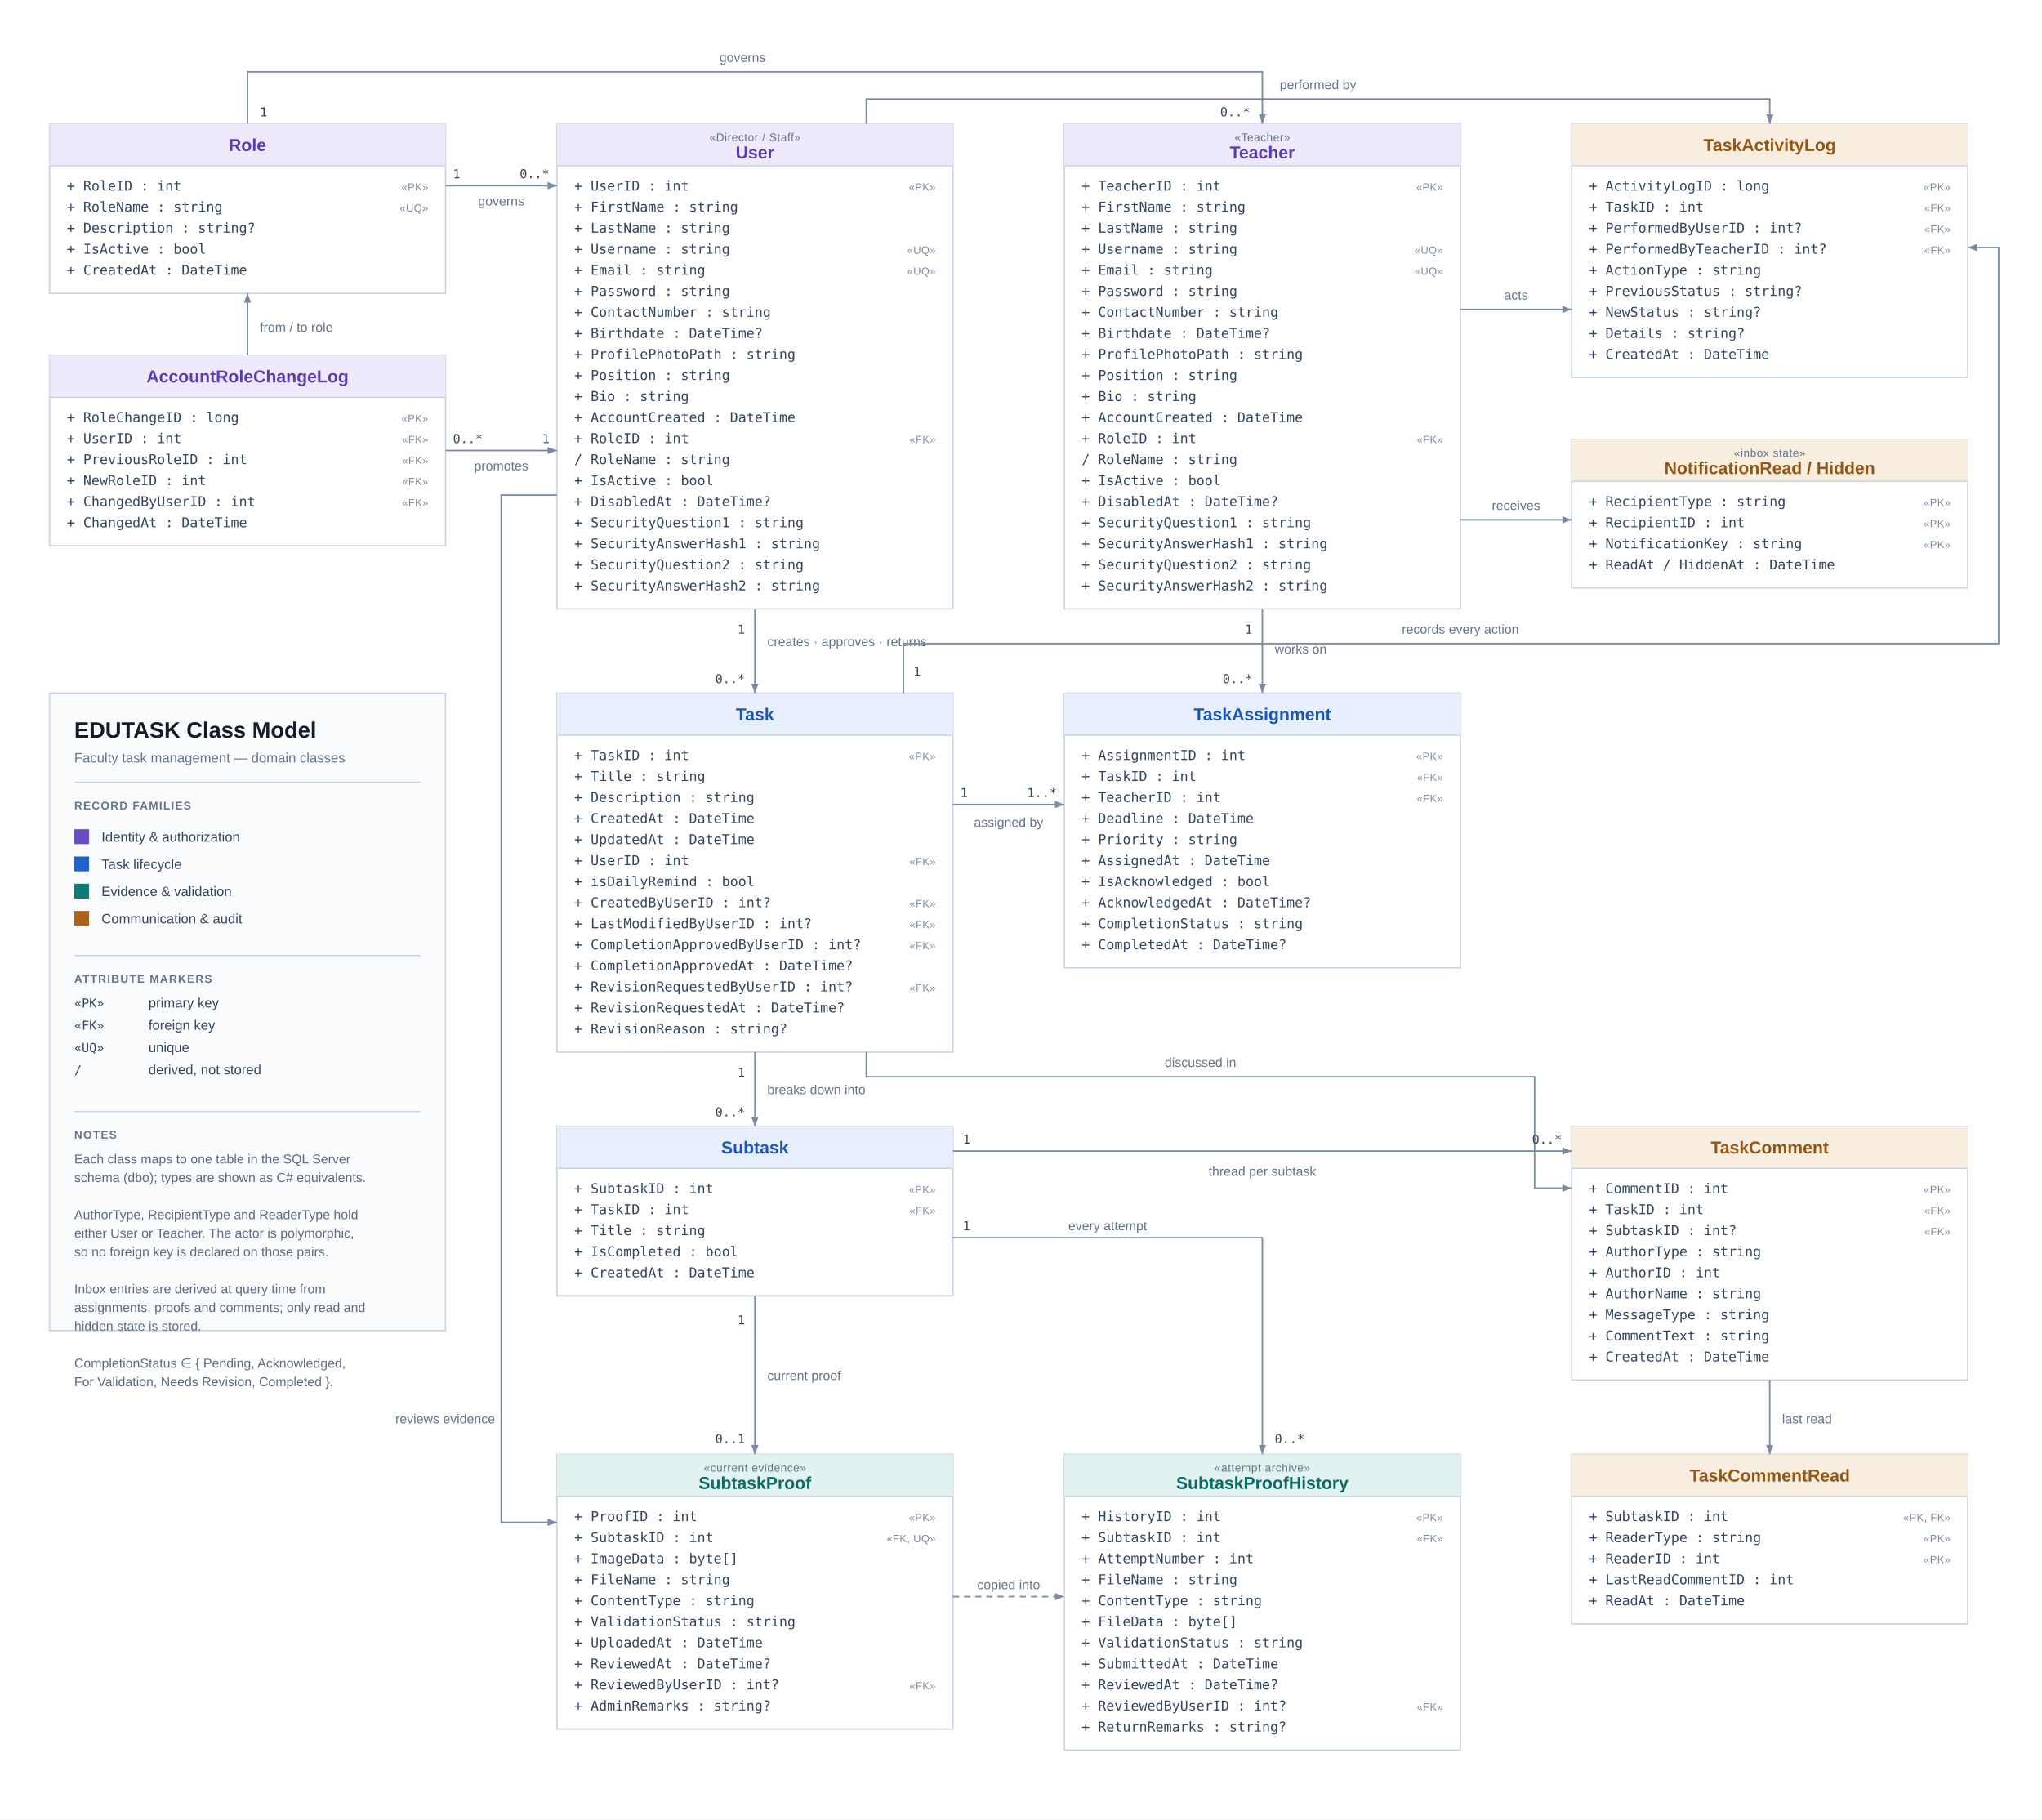
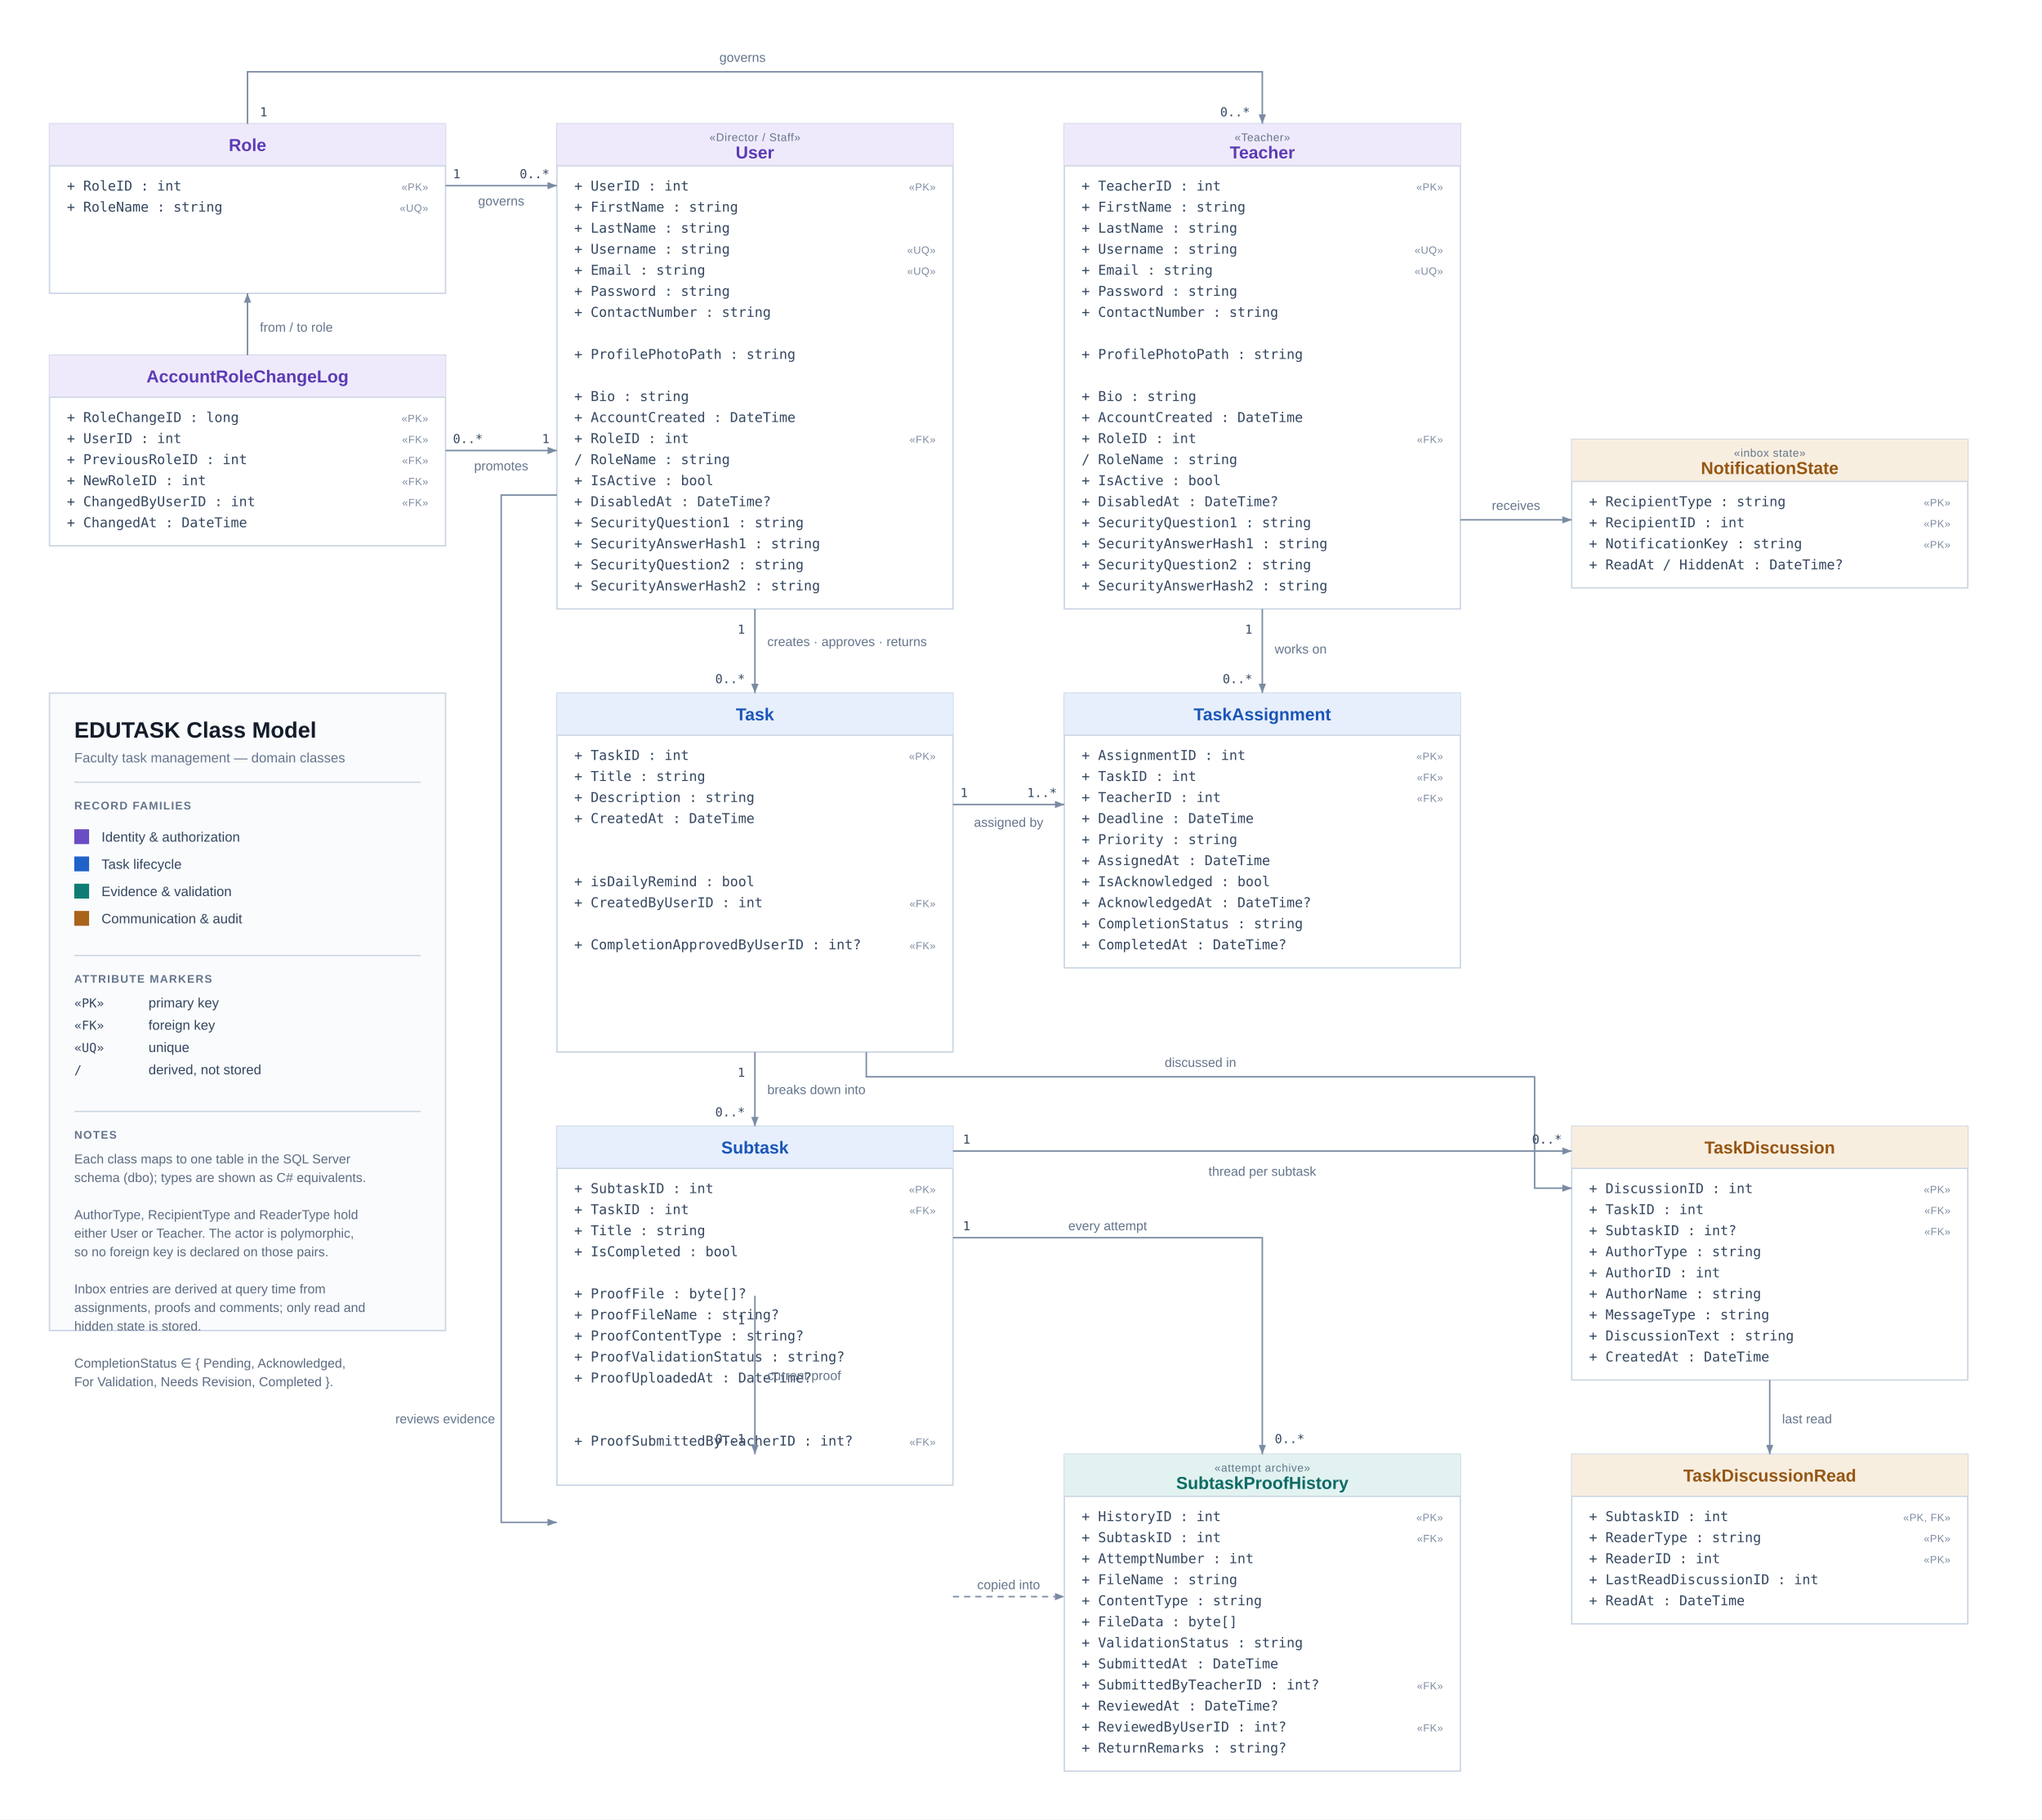
<svg xmlns="http://www.w3.org/2000/svg" viewBox="0 0 1650 1470" width="1650" height="1470" role="img">
  <style>
  text{font-family:"IBM Plex Sans","Segoe UI",Arial,sans-serif}
  .ubox{fill:#ffffff;stroke:#c9d4e2;stroke-width:1.1}
  .upanel{fill:#fafbfd;stroke:#c9d4e2;stroke-width:1.1}
  .urule{stroke:#c9d4e2;stroke-width:1}
  .uhd.a{fill:#efeafb}.uhd.b{fill:#e7effc}.uhd.c{fill:#e2f2f0}.uhd.d{fill:#f8eee0}.uhd.s{fill:#eef1f6}
  .unm{font-size:14px;font-weight:600}
  .unm.a{fill:#5B3BB4}.unm.b{fill:#1a55b8}.unm.c{fill:#0b6b64}.unm.d{fill:#955614}.unm.s{fill:#3c485e}
  .ust{font-size:9px;fill:#64748b;letter-spacing:.04em}
  .uat{font-family:"IBM Plex Mono",Consolas,monospace;font-size:11px;fill:#33465f}
  .uat.op{fill:#1f3348}
  .umk{font-size:8.5px;fill:#7c8aa0;letter-spacing:.03em}
  .uln{stroke:#7a8ba3;stroke-width:1.2;fill:none}
  .uln.dash{stroke-dasharray:5 4}
  .uarrowhead{fill:#7a8ba3}
  .ulbl{font-size:10.5px;fill:#64748b}
  .umult{font-family:"IBM Plex Mono",Consolas,monospace;font-size:10px;fill:#33465f}
  .ltitle{font-size:18px;font-weight:600;fill:#131c2a}
  .lsub{font-size:11px;fill:#64748b}
  .lcap{font-size:9px;font-weight:600;fill:#64748b;letter-spacing:.09em}
  .lrow{font-size:11px;fill:#33465f}
  .lkey{font-family:"IBM Plex Mono",Consolas,monospace;font-size:10px;fill:#33465f}
  .lnote{font-size:10.5px;fill:#5b6b81}
  .lsw.a{fill:#6B4CC4}.lsw.b{fill:#1F62C9}.lsw.c{fill:#0E7C74}.lsw.d{fill:#A9631B}
</style>
  <defs>
    <marker id="uarrow" viewBox="0 0 10 10" refX="9" refY="5" markerWidth="7" markerHeight="7" orient="auto-start-reverse">
      <path class="uarrowhead" d="M0,1.5 L9,5 L0,8.5 z" />
    </marker>
  </defs>
  <rect x="0" y="0" width="1650" height="1470" fill="#ffffff" />
  <g>
    <rect class="ubox" x="40" y="100" width="320" height="137" />
    <rect class="uhd a" x="40" y="100" width="320" height="34" />
    <text class="unm a" x="200" y="122" text-anchor="middle">Role</text>
    <line class="urule" x1="40" y1="134" x2="360" y2="134" />
    <text class="uat" x="54" y="154">+ RoleID : int</text>
    <text class="umk" x="346" y="154" text-anchor="end">«PK»</text>
    <text class="uat" x="54" y="171">+ RoleName : string</text>
    <text class="umk" x="346" y="171" text-anchor="end">«UQ»</text>
-     <text class="uat" x="54" y="188">+ Description : string?</text>
-     <text class="uat" x="54" y="205">+ IsActive : bool</text>
-     <text class="uat" x="54" y="222">+ CreatedAt : DateTime</text>
  </g>
  <g>
    <rect class="ubox" x="40" y="287" width="320" height="154" />
    <rect class="uhd a" x="40" y="287" width="320" height="34" />
    <text class="unm a" x="200" y="309" text-anchor="middle">AccountRoleChangeLog</text>
    <line class="urule" x1="40" y1="321" x2="360" y2="321" />
    <text class="uat" x="54" y="341">+ RoleChangeID : long</text>
    <text class="umk" x="346" y="341" text-anchor="end">«PK»</text>
    <text class="uat" x="54" y="358">+ UserID : int</text>
    <text class="umk" x="346" y="358" text-anchor="end">«FK»</text>
    <text class="uat" x="54" y="375">+ PreviousRoleID : int</text>
    <text class="umk" x="346" y="375" text-anchor="end">«FK»</text>
    <text class="uat" x="54" y="392">+ NewRoleID : int</text>
    <text class="umk" x="346" y="392" text-anchor="end">«FK»</text>
    <text class="uat" x="54" y="409">+ ChangedByUserID : int</text>
    <text class="umk" x="346" y="409" text-anchor="end">«FK»</text>
    <text class="uat" x="54" y="426">+ ChangedAt : DateTime</text>
  </g>
  <g>
    <rect class="ubox" x="450" y="100" width="320" height="392" />
    <rect class="uhd a" x="450" y="100" width="320" height="34" />
    <text class="ust" x="610" y="114" text-anchor="middle">«Director / Staff»</text>
    <text class="unm a" x="610" y="128" text-anchor="middle">User</text>
    <line class="urule" x1="450" y1="134" x2="770" y2="134" />
    <text class="uat" x="464" y="154">+ UserID : int</text>
    <text class="umk" x="756" y="154" text-anchor="end">«PK»</text>
    <text class="uat" x="464" y="171">+ FirstName : string</text>
    <text class="uat" x="464" y="188">+ LastName : string</text>
    <text class="uat" x="464" y="205">+ Username : string</text>
    <text class="umk" x="756" y="205" text-anchor="end">«UQ»</text>
    <text class="uat" x="464" y="222">+ Email : string</text>
    <text class="umk" x="756" y="222" text-anchor="end">«UQ»</text>
    <text class="uat" x="464" y="239">+ Password : string</text>
    <text class="uat" x="464" y="256">+ ContactNumber : string</text>
-     <text class="uat" x="464" y="273">+ Birthdate : DateTime?</text>
    <text class="uat" x="464" y="290">+ ProfilePhotoPath : string</text>
-     <text class="uat" x="464" y="307">+ Position : string</text>
    <text class="uat" x="464" y="324">+ Bio : string</text>
    <text class="uat" x="464" y="341">+ AccountCreated : DateTime</text>
    <text class="uat" x="464" y="358">+ RoleID : int</text>
    <text class="umk" x="756" y="358" text-anchor="end">«FK»</text>
    <text class="uat" x="464" y="375">/ RoleName : string</text>
    <text class="uat" x="464" y="392">+ IsActive : bool</text>
    <text class="uat" x="464" y="409">+ DisabledAt : DateTime?</text>
    <text class="uat" x="464" y="426">+ SecurityQuestion1 : string</text>
    <text class="uat" x="464" y="443">+ SecurityAnswerHash1 : string</text>
    <text class="uat" x="464" y="460">+ SecurityQuestion2 : string</text>
    <text class="uat" x="464" y="477">+ SecurityAnswerHash2 : string</text>
  </g>
  <g>
    <rect class="ubox" x="860" y="100" width="320" height="392" />
    <rect class="uhd a" x="860" y="100" width="320" height="34" />
    <text class="ust" x="1020" y="114" text-anchor="middle">«Teacher»</text>
    <text class="unm a" x="1020" y="128" text-anchor="middle">Teacher</text>
    <line class="urule" x1="860" y1="134" x2="1180" y2="134" />
    <text class="uat" x="874" y="154">+ TeacherID : int</text>
    <text class="umk" x="1166" y="154" text-anchor="end">«PK»</text>
    <text class="uat" x="874" y="171">+ FirstName : string</text>
    <text class="uat" x="874" y="188">+ LastName : string</text>
    <text class="uat" x="874" y="205">+ Username : string</text>
    <text class="umk" x="1166" y="205" text-anchor="end">«UQ»</text>
    <text class="uat" x="874" y="222">+ Email : string</text>
    <text class="umk" x="1166" y="222" text-anchor="end">«UQ»</text>
    <text class="uat" x="874" y="239">+ Password : string</text>
    <text class="uat" x="874" y="256">+ ContactNumber : string</text>
-     <text class="uat" x="874" y="273">+ Birthdate : DateTime?</text>
    <text class="uat" x="874" y="290">+ ProfilePhotoPath : string</text>
-     <text class="uat" x="874" y="307">+ Position : string</text>
    <text class="uat" x="874" y="324">+ Bio : string</text>
    <text class="uat" x="874" y="341">+ AccountCreated : DateTime</text>
    <text class="uat" x="874" y="358">+ RoleID : int</text>
    <text class="umk" x="1166" y="358" text-anchor="end">«FK»</text>
    <text class="uat" x="874" y="375">/ RoleName : string</text>
    <text class="uat" x="874" y="392">+ IsActive : bool</text>
    <text class="uat" x="874" y="409">+ DisabledAt : DateTime?</text>
    <text class="uat" x="874" y="426">+ SecurityQuestion1 : string</text>
    <text class="uat" x="874" y="443">+ SecurityAnswerHash1 : string</text>
    <text class="uat" x="874" y="460">+ SecurityQuestion2 : string</text>
    <text class="uat" x="874" y="477">+ SecurityAnswerHash2 : string</text>
  </g>
  <g>
-     <rect class="ubox" x="1270" y="100" width="320" height="205" />
-     <rect class="uhd d" x="1270" y="100" width="320" height="34" />
-     <text class="unm d" x="1430" y="122" text-anchor="middle">TaskActivityLog</text>
-     <line class="urule" x1="1270" y1="134" x2="1590" y2="134" />
-     <text class="uat" x="1284" y="154">+ ActivityLogID : long</text>
-     <text class="umk" x="1576" y="154" text-anchor="end">«PK»</text>
-     <text class="uat" x="1284" y="171">+ TaskID : int</text>
-     <text class="umk" x="1576" y="171" text-anchor="end">«FK»</text>
-     <text class="uat" x="1284" y="188">+ PerformedByUserID : int?</text>
-     <text class="umk" x="1576" y="188" text-anchor="end">«FK»</text>
-     <text class="uat" x="1284" y="205">+ PerformedByTeacherID : int?</text>
-     <text class="umk" x="1576" y="205" text-anchor="end">«FK»</text>
-     <text class="uat" x="1284" y="222">+ ActionType : string</text>
-     <text class="uat" x="1284" y="239">+ PreviousStatus : string?</text>
-     <text class="uat" x="1284" y="256">+ NewStatus : string?</text>
-     <text class="uat" x="1284" y="273">+ Details : string?</text>
-     <text class="uat" x="1284" y="290">+ CreatedAt : DateTime</text>
-   </g>
-   <g>
    <rect class="ubox" x="1270" y="355" width="320" height="120" />
    <rect class="uhd d" x="1270" y="355" width="320" height="34" />
    <text class="ust" x="1430" y="369" text-anchor="middle">«inbox state»</text>
-     <text class="unm d" x="1430" y="383" text-anchor="middle">NotificationRead / Hidden</text>
+     <text class="unm d" x="1430" y="383" text-anchor="middle">NotificationState</text>
    <line class="urule" x1="1270" y1="389" x2="1590" y2="389" />
    <text class="uat" x="1284" y="409">+ RecipientType : string</text>
    <text class="umk" x="1576" y="409" text-anchor="end">«PK»</text>
    <text class="uat" x="1284" y="426">+ RecipientID : int</text>
    <text class="umk" x="1576" y="426" text-anchor="end">«PK»</text>
    <text class="uat" x="1284" y="443">+ NotificationKey : string</text>
    <text class="umk" x="1576" y="443" text-anchor="end">«PK»</text>
-     <text class="uat" x="1284" y="460">+ ReadAt / HiddenAt : DateTime</text>
+     <text class="uat" x="1284" y="460">+ ReadAt / HiddenAt : DateTime?</text>
  </g>
  <g>
    <rect class="ubox" x="450" y="560" width="320" height="290" />
    <rect class="uhd b" x="450" y="560" width="320" height="34" />
    <text class="unm b" x="610" y="582" text-anchor="middle">Task</text>
    <line class="urule" x1="450" y1="594" x2="770" y2="594" />
    <text class="uat" x="464" y="614">+ TaskID : int</text>
    <text class="umk" x="756" y="614" text-anchor="end">«PK»</text>
    <text class="uat" x="464" y="631">+ Title : string</text>
    <text class="uat" x="464" y="648">+ Description : string</text>
    <text class="uat" x="464" y="665">+ CreatedAt : DateTime</text>
-     <text class="uat" x="464" y="682">+ UpdatedAt : DateTime</text>
-     <text class="uat" x="464" y="699">+ UserID : int</text>
-     <text class="umk" x="756" y="699" text-anchor="end">«FK»</text>
    <text class="uat" x="464" y="716">+ isDailyRemind : bool</text>
-     <text class="uat" x="464" y="733">+ CreatedByUserID : int?</text>
+     <text class="uat" x="464" y="733">+ CreatedByUserID : int</text>
    <text class="umk" x="756" y="733" text-anchor="end">«FK»</text>
-     <text class="uat" x="464" y="750">+ LastModifiedByUserID : int?</text>
-     <text class="umk" x="756" y="750" text-anchor="end">«FK»</text>
    <text class="uat" x="464" y="767">+ CompletionApprovedByUserID : int?</text>
    <text class="umk" x="756" y="767" text-anchor="end">«FK»</text>
-     <text class="uat" x="464" y="784">+ CompletionApprovedAt : DateTime?</text>
-     <text class="uat" x="464" y="801">+ RevisionRequestedByUserID : int?</text>
-     <text class="umk" x="756" y="801" text-anchor="end">«FK»</text>
-     <text class="uat" x="464" y="818">+ RevisionRequestedAt : DateTime?</text>
-     <text class="uat" x="464" y="835">+ RevisionReason : string?</text>
  </g>
  <g>
    <rect class="ubox" x="860" y="560" width="320" height="222" />
    <rect class="uhd b" x="860" y="560" width="320" height="34" />
    <text class="unm b" x="1020" y="582" text-anchor="middle">TaskAssignment</text>
    <line class="urule" x1="860" y1="594" x2="1180" y2="594" />
    <text class="uat" x="874" y="614">+ AssignmentID : int</text>
    <text class="umk" x="1166" y="614" text-anchor="end">«PK»</text>
    <text class="uat" x="874" y="631">+ TaskID : int</text>
    <text class="umk" x="1166" y="631" text-anchor="end">«FK»</text>
    <text class="uat" x="874" y="648">+ TeacherID : int</text>
    <text class="umk" x="1166" y="648" text-anchor="end">«FK»</text>
    <text class="uat" x="874" y="665">+ Deadline : DateTime</text>
    <text class="uat" x="874" y="682">+ Priority : string</text>
    <text class="uat" x="874" y="699">+ AssignedAt : DateTime</text>
    <text class="uat" x="874" y="716">+ IsAcknowledged : bool</text>
    <text class="uat" x="874" y="733">+ AcknowledgedAt : DateTime?</text>
    <text class="uat" x="874" y="750">+ CompletionStatus : string</text>
    <text class="uat" x="874" y="767">+ CompletedAt : DateTime?</text>
  </g>
  <g>
-     <rect class="ubox" x="450" y="910" width="320" height="137" />
+     <rect class="ubox" x="450" y="910" width="320" height="290" />
    <rect class="uhd b" x="450" y="910" width="320" height="34" />
    <text class="unm b" x="610" y="932" text-anchor="middle">Subtask</text>
    <line class="urule" x1="450" y1="944" x2="770" y2="944" />
    <text class="uat" x="464" y="964">+ SubtaskID : int</text>
    <text class="umk" x="756" y="964" text-anchor="end">«PK»</text>
    <text class="uat" x="464" y="981">+ TaskID : int</text>
    <text class="umk" x="756" y="981" text-anchor="end">«FK»</text>
    <text class="uat" x="464" y="998">+ Title : string</text>
    <text class="uat" x="464" y="1015">+ IsCompleted : bool</text>
-     <text class="uat" x="464" y="1032">+ CreatedAt : DateTime</text>
+     <text class="uat" x="464" y="1049">+ ProofFile : byte[]?</text>
+     <text class="uat" x="464" y="1066">+ ProofFileName : string?</text>
+     <text class="uat" x="464" y="1083">+ ProofContentType : string?</text>
+     <text class="uat" x="464" y="1100">+ ProofValidationStatus : string?</text>
+     <text class="uat" x="464" y="1117">+ ProofUploadedAt : DateTime?</text>
+     <text class="uat" x="464" y="1168">+ ProofSubmittedByTeacherID : int?</text>
+     <text class="umk" x="756" y="1168" text-anchor="end">«FK»</text>
  </g>
  <g>
    <rect class="ubox" x="1270" y="910" width="320" height="205" />
    <rect class="uhd d" x="1270" y="910" width="320" height="34" />
-     <text class="unm d" x="1430" y="932" text-anchor="middle">TaskComment</text>
+     <text class="unm d" x="1430" y="932" text-anchor="middle">TaskDiscussion</text>
    <line class="urule" x1="1270" y1="944" x2="1590" y2="944" />
-     <text class="uat" x="1284" y="964">+ CommentID : int</text>
+     <text class="uat" x="1284" y="964">+ DiscussionID : int</text>
    <text class="umk" x="1576" y="964" text-anchor="end">«PK»</text>
    <text class="uat" x="1284" y="981">+ TaskID : int</text>
    <text class="umk" x="1576" y="981" text-anchor="end">«FK»</text>
    <text class="uat" x="1284" y="998">+ SubtaskID : int?</text>
    <text class="umk" x="1576" y="998" text-anchor="end">«FK»</text>
    <text class="uat" x="1284" y="1015">+ AuthorType : string</text>
    <text class="uat" x="1284" y="1032">+ AuthorID : int</text>
    <text class="uat" x="1284" y="1049">+ AuthorName : string</text>
    <text class="uat" x="1284" y="1066">+ MessageType : string</text>
-     <text class="uat" x="1284" y="1083">+ CommentText : string</text>
+     <text class="uat" x="1284" y="1083">+ DiscussionText : string</text>
    <text class="uat" x="1284" y="1100">+ CreatedAt : DateTime</text>
  </g>
  <g>
-     <rect class="ubox" x="450" y="1175" width="320" height="222" />
-     <rect class="uhd c" x="450" y="1175" width="320" height="34" />
-     <text class="ust" x="610" y="1189" text-anchor="middle">«current evidence»</text>
-     <text class="unm c" x="610" y="1203" text-anchor="middle">SubtaskProof</text>
-     <line class="urule" x1="450" y1="1209" x2="770" y2="1209" />
-     <text class="uat" x="464" y="1229">+ ProofID : int</text>
-     <text class="umk" x="756" y="1229" text-anchor="end">«PK»</text>
-     <text class="uat" x="464" y="1246">+ SubtaskID : int</text>
-     <text class="umk" x="756" y="1246" text-anchor="end">«FK, UQ»</text>
-     <text class="uat" x="464" y="1263">+ ImageData : byte[]</text>
-     <text class="uat" x="464" y="1280">+ FileName : string</text>
-     <text class="uat" x="464" y="1297">+ ContentType : string</text>
-     <text class="uat" x="464" y="1314">+ ValidationStatus : string</text>
-     <text class="uat" x="464" y="1331">+ UploadedAt : DateTime</text>
-     <text class="uat" x="464" y="1348">+ ReviewedAt : DateTime?</text>
-     <text class="uat" x="464" y="1365">+ ReviewedByUserID : int?</text>
-     <text class="umk" x="756" y="1365" text-anchor="end">«FK»</text>
-     <text class="uat" x="464" y="1382">+ AdminRemarks : string?</text>
-   </g>
-   <g>
-     <rect class="ubox" x="860" y="1175" width="320" height="239" />
+     <rect class="ubox" x="860" y="1175" width="320" height="256" />
    <rect class="uhd c" x="860" y="1175" width="320" height="34" />
    <text class="ust" x="1020" y="1189" text-anchor="middle">«attempt archive»</text>
    <text class="unm c" x="1020" y="1203" text-anchor="middle">SubtaskProofHistory</text>
    <line class="urule" x1="860" y1="1209" x2="1180" y2="1209" />
    <text class="uat" x="874" y="1229">+ HistoryID : int</text>
    <text class="umk" x="1166" y="1229" text-anchor="end">«PK»</text>
    <text class="uat" x="874" y="1246">+ SubtaskID : int</text>
    <text class="umk" x="1166" y="1246" text-anchor="end">«FK»</text>
    <text class="uat" x="874" y="1263">+ AttemptNumber : int</text>
    <text class="uat" x="874" y="1280">+ FileName : string</text>
    <text class="uat" x="874" y="1297">+ ContentType : string</text>
    <text class="uat" x="874" y="1314">+ FileData : byte[]</text>
    <text class="uat" x="874" y="1331">+ ValidationStatus : string</text>
    <text class="uat" x="874" y="1348">+ SubmittedAt : DateTime</text>
-     <text class="uat" x="874" y="1365">+ ReviewedAt : DateTime?</text>
-     <text class="uat" x="874" y="1382">+ ReviewedByUserID : int?</text>
-     <text class="umk" x="1166" y="1382" text-anchor="end">«FK»</text>
-     <text class="uat" x="874" y="1399">+ ReturnRemarks : string?</text>
+     <text class="uat" x="874" y="1365">+ SubmittedByTeacherID : int?</text>
+     <text class="umk" x="1166" y="1365" text-anchor="end">«FK»</text>
+     <text class="uat" x="874" y="1382">+ ReviewedAt : DateTime?</text>
+     <text class="uat" x="874" y="1399">+ ReviewedByUserID : int?</text>
+     <text class="umk" x="1166" y="1399" text-anchor="end">«FK»</text>
+     <text class="uat" x="874" y="1416">+ ReturnRemarks : string?</text>
  </g>
  <g>
    <rect class="ubox" x="1270" y="1175" width="320" height="137" />
    <rect class="uhd d" x="1270" y="1175" width="320" height="34" />
-     <text class="unm d" x="1430" y="1197" text-anchor="middle">TaskCommentRead</text>
+     <text class="unm d" x="1430" y="1197" text-anchor="middle">TaskDiscussionRead</text>
    <line class="urule" x1="1270" y1="1209" x2="1590" y2="1209" />
    <text class="uat" x="1284" y="1229">+ SubtaskID : int</text>
    <text class="umk" x="1576" y="1229" text-anchor="end">«PK, FK»</text>
    <text class="uat" x="1284" y="1246">+ ReaderType : string</text>
    <text class="umk" x="1576" y="1246" text-anchor="end">«PK»</text>
    <text class="uat" x="1284" y="1263">+ ReaderID : int</text>
    <text class="umk" x="1576" y="1263" text-anchor="end">«PK»</text>
-     <text class="uat" x="1284" y="1280">+ LastReadCommentID : int</text>
+     <text class="uat" x="1284" y="1280">+ LastReadDiscussionID : int</text>
    <text class="uat" x="1284" y="1297">+ ReadAt : DateTime</text>
  </g>
  <polyline class="uln" points="360,150 450,150" marker-end="url(#uarrow)" />
  <text class="umult" x="366" y="144">1</text>
  <text class="umult" x="444" y="144" text-anchor="end">0..*</text>
  <text class="ulbl" x="405" y="166" text-anchor="middle">governs</text>
  <polyline class="uln" points="200,100 200,58 1020,58 1020,100" marker-end="url(#uarrow)" />
  <text class="umult" x="210" y="94">1</text>
  <text class="umult" x="1010" y="94" text-anchor="end">0..*</text>
  <text class="ulbl" x="600" y="50" text-anchor="middle">governs</text>
-   <polyline class="uln" points="700,100 700,80 1430,80 1430,100" marker-end="url(#uarrow)" />
-   <text class="ulbl" x="1065" y="72" text-anchor="middle">performed by</text>
  <polyline class="uln" points="200,287 200,237" marker-end="url(#uarrow)" />
  <text class="ulbl" x="210" y="268">from / to role</text>
  <polyline class="uln" points="360,364 450,364" marker-end="url(#uarrow)" />
  <text class="umult" x="366" y="358">0..*</text>
  <text class="umult" x="444" y="358" text-anchor="end">1</text>
  <text class="ulbl" x="405" y="380" text-anchor="middle">promotes</text>
-   <polyline class="uln" points="1180,250 1270,250" marker-end="url(#uarrow)" />
-   <text class="ulbl" x="1225" y="242" text-anchor="middle">acts</text>
  <polyline class="uln" points="1180,420 1270,420" marker-end="url(#uarrow)" />
  <text class="ulbl" x="1225" y="412" text-anchor="middle">receives</text>
  <polyline class="uln" points="610,492 610,560" marker-end="url(#uarrow)" />
  <text class="umult" x="602" y="512" text-anchor="end">1</text>
  <text class="umult" x="602" y="552" text-anchor="end">0..*</text>
  <text class="ulbl" x="620" y="522">creates · approves · returns</text>
  <polyline class="uln" points="1020,492 1020,560" marker-end="url(#uarrow)" />
  <text class="umult" x="1012" y="512" text-anchor="end">1</text>
  <text class="umult" x="1012" y="552" text-anchor="end">0..*</text>
  <text class="ulbl" x="1030" y="528">works on</text>
  <polyline class="uln" points="770,650 860,650" marker-end="url(#uarrow)" />
  <text class="umult" x="776" y="644">1</text>
  <text class="umult" x="854" y="644" text-anchor="end">1..*</text>
  <text class="ulbl" x="815" y="668" text-anchor="middle">assigned by</text>
-   <polyline class="uln" points="730,560 730,520 1615,520 1615,200 1590,200" marker-end="url(#uarrow)" />
-   <text class="umult" x="738" y="546">1</text>
-   <text class="ulbl" x="1180" y="512" text-anchor="middle">records every action</text>
  <polyline class="uln" points="610,850 610,910" marker-end="url(#uarrow)" />
  <text class="umult" x="602" y="870" text-anchor="end">1</text>
  <text class="umult" x="602" y="902" text-anchor="end">0..*</text>
  <text class="ulbl" x="620" y="884">breaks down into</text>
  <polyline class="uln" points="700,850 700,870 1240,870 1240,960 1270,960" marker-end="url(#uarrow)" />
  <text class="ulbl" x="970" y="862" text-anchor="middle">discussed in</text>
  <polyline class="uln" points="770,930 1270,930" marker-end="url(#uarrow)" />
  <text class="umult" x="778" y="924">1</text>
  <text class="umult" x="1262" y="924" text-anchor="end">0..*</text>
  <text class="ulbl" x="1020" y="950" text-anchor="middle">thread per subtask</text>
  <polyline class="uln" points="610,1047 610,1175" marker-end="url(#uarrow)" />
  <text class="umult" x="602" y="1070" text-anchor="end">1</text>
  <text class="umult" x="602" y="1166" text-anchor="end">0..1</text>
  <text class="ulbl" x="620" y="1115">current proof</text>
  <polyline class="uln" points="770,1000 1020,1000 1020,1175" marker-end="url(#uarrow)" />
  <text class="umult" x="778" y="994">1</text>
  <text class="umult" x="1030" y="1166">0..*</text>
  <text class="ulbl" x="895" y="994" text-anchor="middle">every attempt</text>
  <polyline class="uln dash" points="770,1290 860,1290" marker-end="url(#uarrow)" />
  <text class="ulbl" x="815" y="1284" text-anchor="middle">copied into</text>
  <polyline class="uln" points="1430,1115 1430,1175" marker-end="url(#uarrow)" />
  <text class="ulbl" x="1440" y="1150">last read</text>
  <polyline class="uln" points="450,400 405,400 405,1230 450,1230" marker-end="url(#uarrow)" />
  <text class="ulbl" x="400" y="1150" text-anchor="end">reviews evidence</text>
  <rect class="upanel" x="40" y="560" width="320" height="515" />
  <text class="ltitle" x="60" y="596">EDUTASK Class Model</text>
  <text class="lsub" x="60" y="616">Faculty task management — domain classes</text>
  <line class="urule" x1="60" y1="632" x2="340" y2="632" />
  <text class="lcap" x="60" y="654">RECORD FAMILIES</text>
  <rect class="lsw a" x="60" y="670" width="12" height="12" />
  <text class="lrow" x="82" y="680">Identity &amp; authorization</text>
  <rect class="lsw b" x="60" y="692" width="12" height="12" />
  <text class="lrow" x="82" y="702">Task lifecycle</text>
  <rect class="lsw c" x="60" y="714" width="12" height="12" />
  <text class="lrow" x="82" y="724">Evidence &amp; validation</text>
  <rect class="lsw d" x="60" y="736" width="12" height="12" />
  <text class="lrow" x="82" y="746">Communication &amp; audit</text>
  <line class="urule" x1="60" y1="772" x2="340" y2="772" />
  <text class="lcap" x="60" y="794">ATTRIBUTE MARKERS</text>
  <text class="lkey" x="60" y="814">«PK»</text>
  <text class="lrow" x="120" y="814">primary key</text>
  <text class="lkey" x="60" y="832">«FK»</text>
  <text class="lrow" x="120" y="832">foreign key</text>
  <text class="lkey" x="60" y="850">«UQ»</text>
  <text class="lrow" x="120" y="850">unique</text>
  <text class="lkey" x="60" y="868">/</text>
  <text class="lrow" x="120" y="868">derived, not stored</text>
  <line class="urule" x1="60" y1="898" x2="340" y2="898" />
  <text class="lcap" x="60" y="920">NOTES</text>
  <text class="lnote" x="60" y="940">Each class maps to one table in the SQL Server</text>
  <text class="lnote" x="60" y="955">schema (dbo); types are shown as C# equivalents.</text>
  <text class="lnote" x="60" y="985">AuthorType, RecipientType and ReaderType hold</text>
  <text class="lnote" x="60" y="1000">either User or Teacher. The actor is polymorphic,</text>
  <text class="lnote" x="60" y="1015">so no foreign key is declared on those pairs.</text>
  <text class="lnote" x="60" y="1045">Inbox entries are derived at query time from</text>
  <text class="lnote" x="60" y="1060">assignments, proofs and comments; only read and</text>
  <text class="lnote" x="60" y="1075">hidden state is stored.</text>
  <text class="lnote" x="60" y="1105">CompletionStatus ∈ { Pending, Acknowledged,</text>
  <text class="lnote" x="60" y="1120">For Validation, Needs Revision, Completed }.</text>
</svg>
